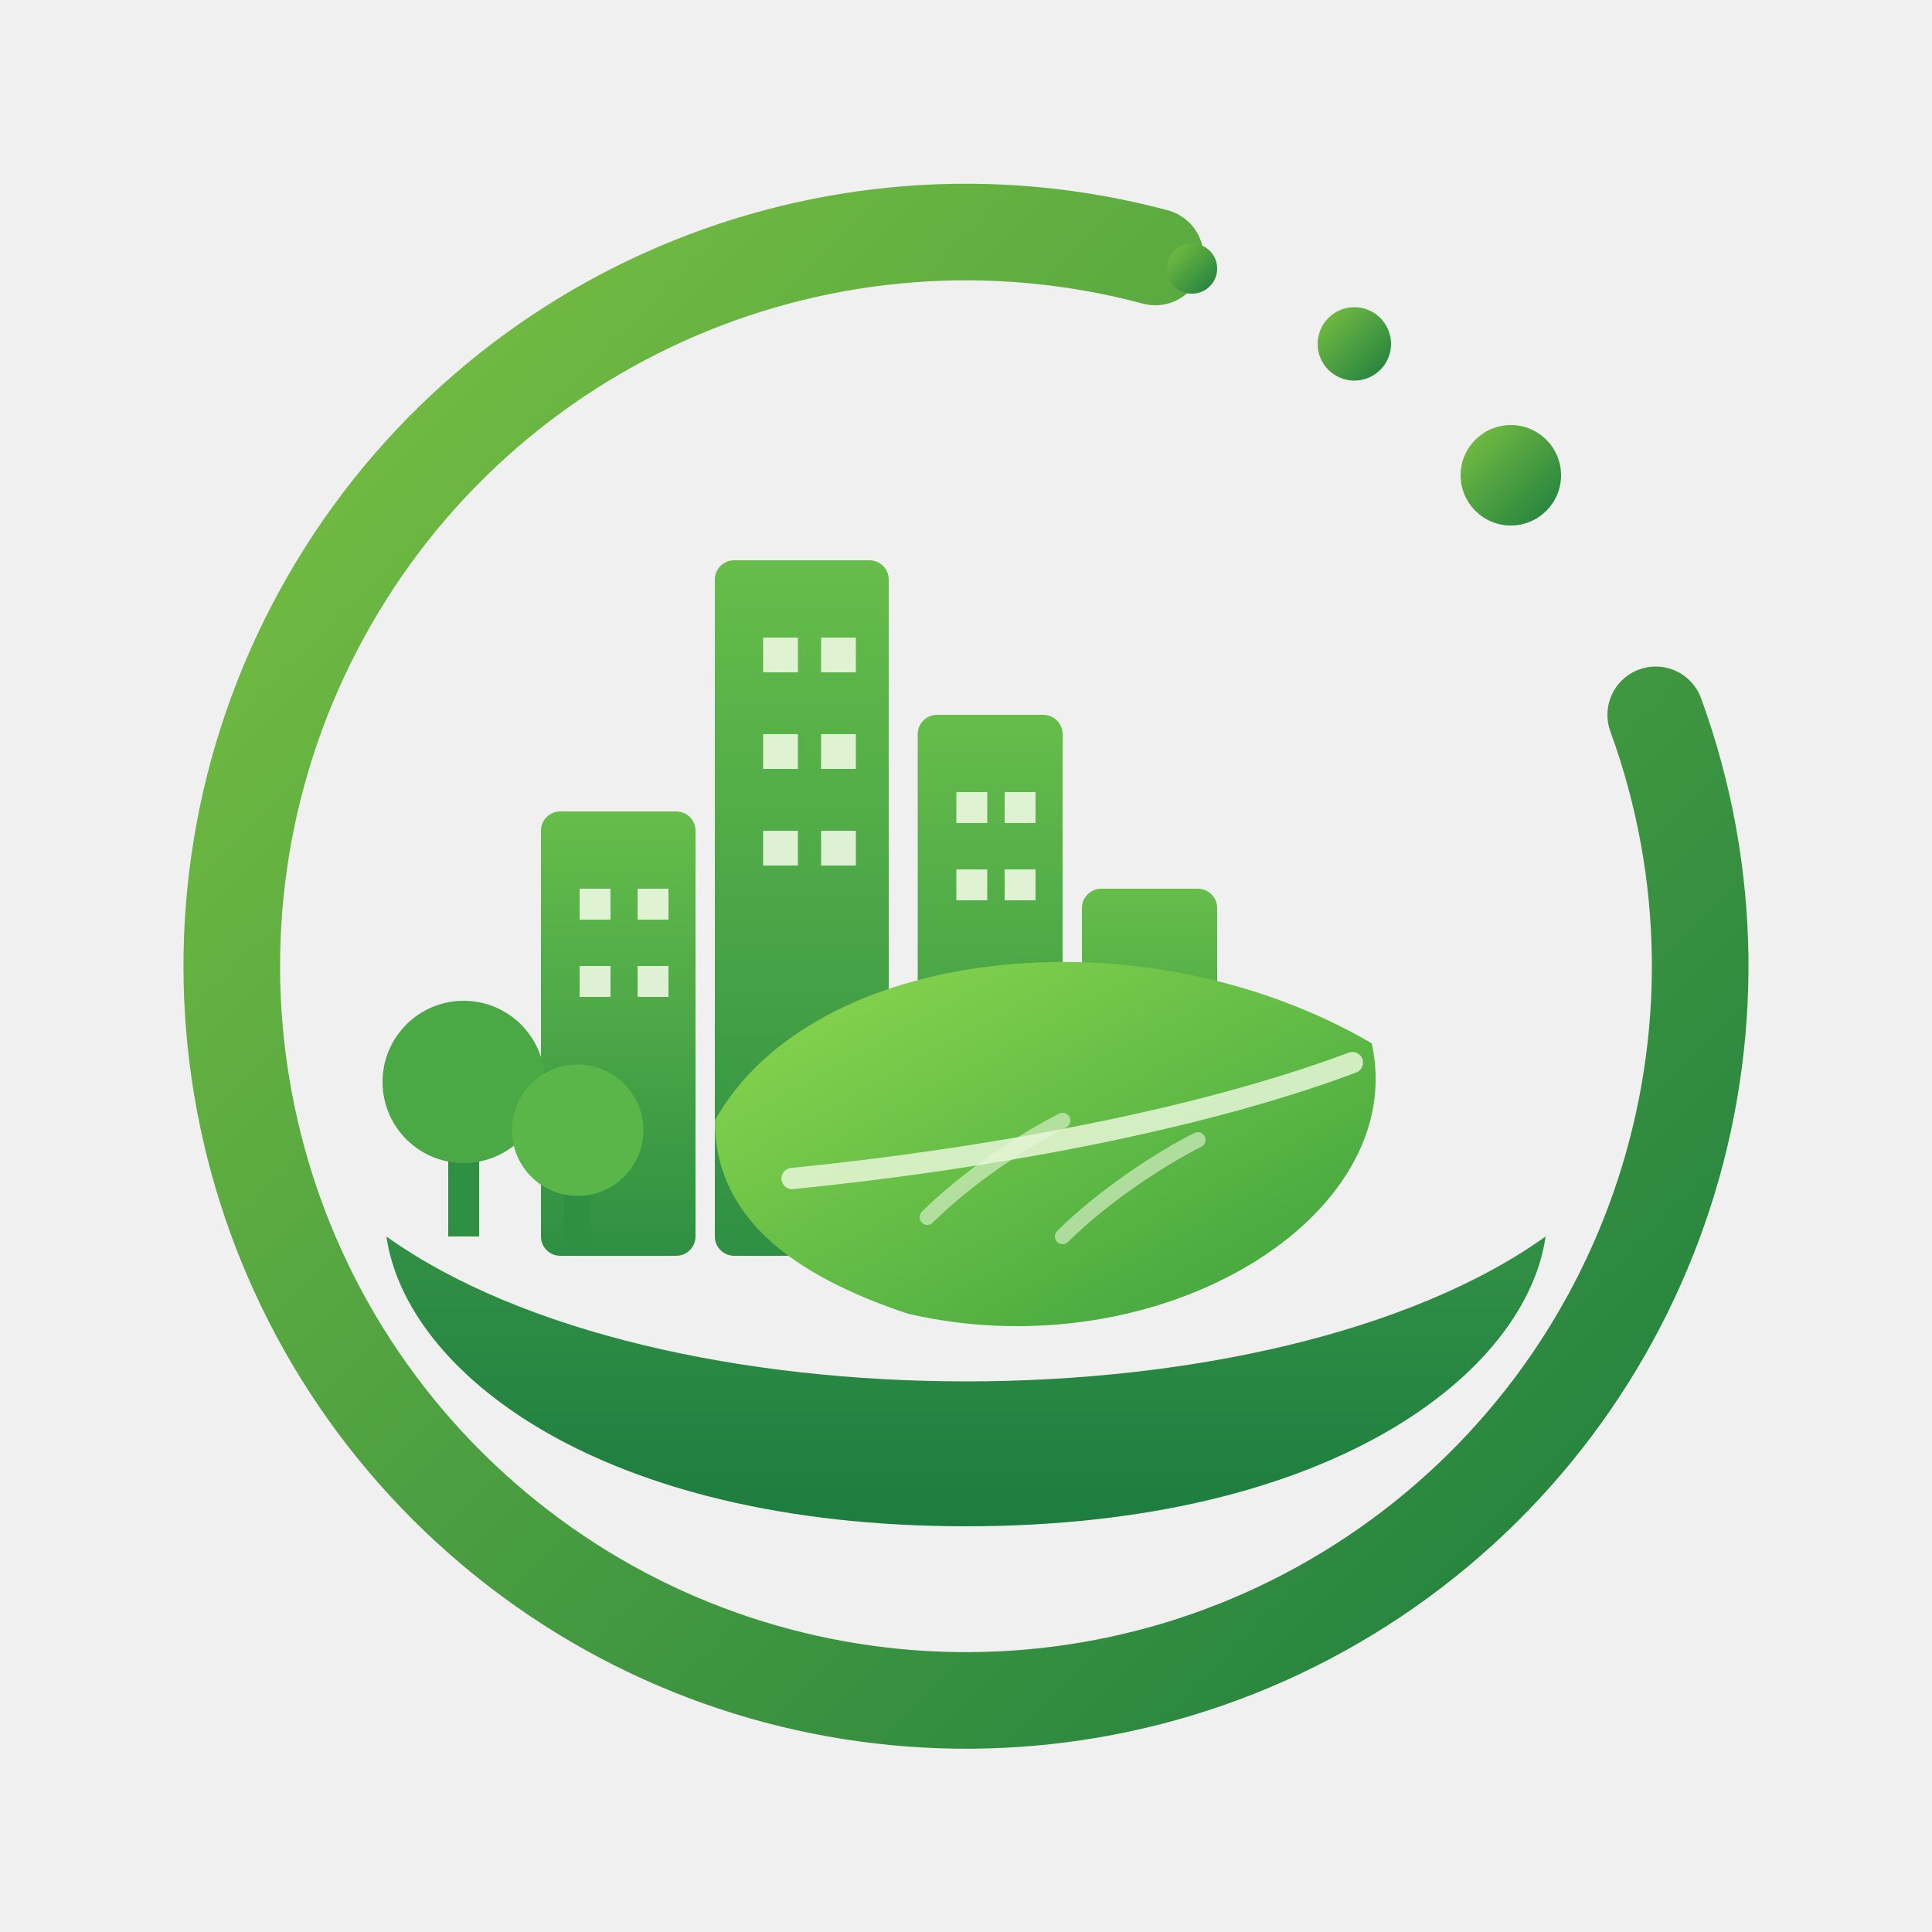
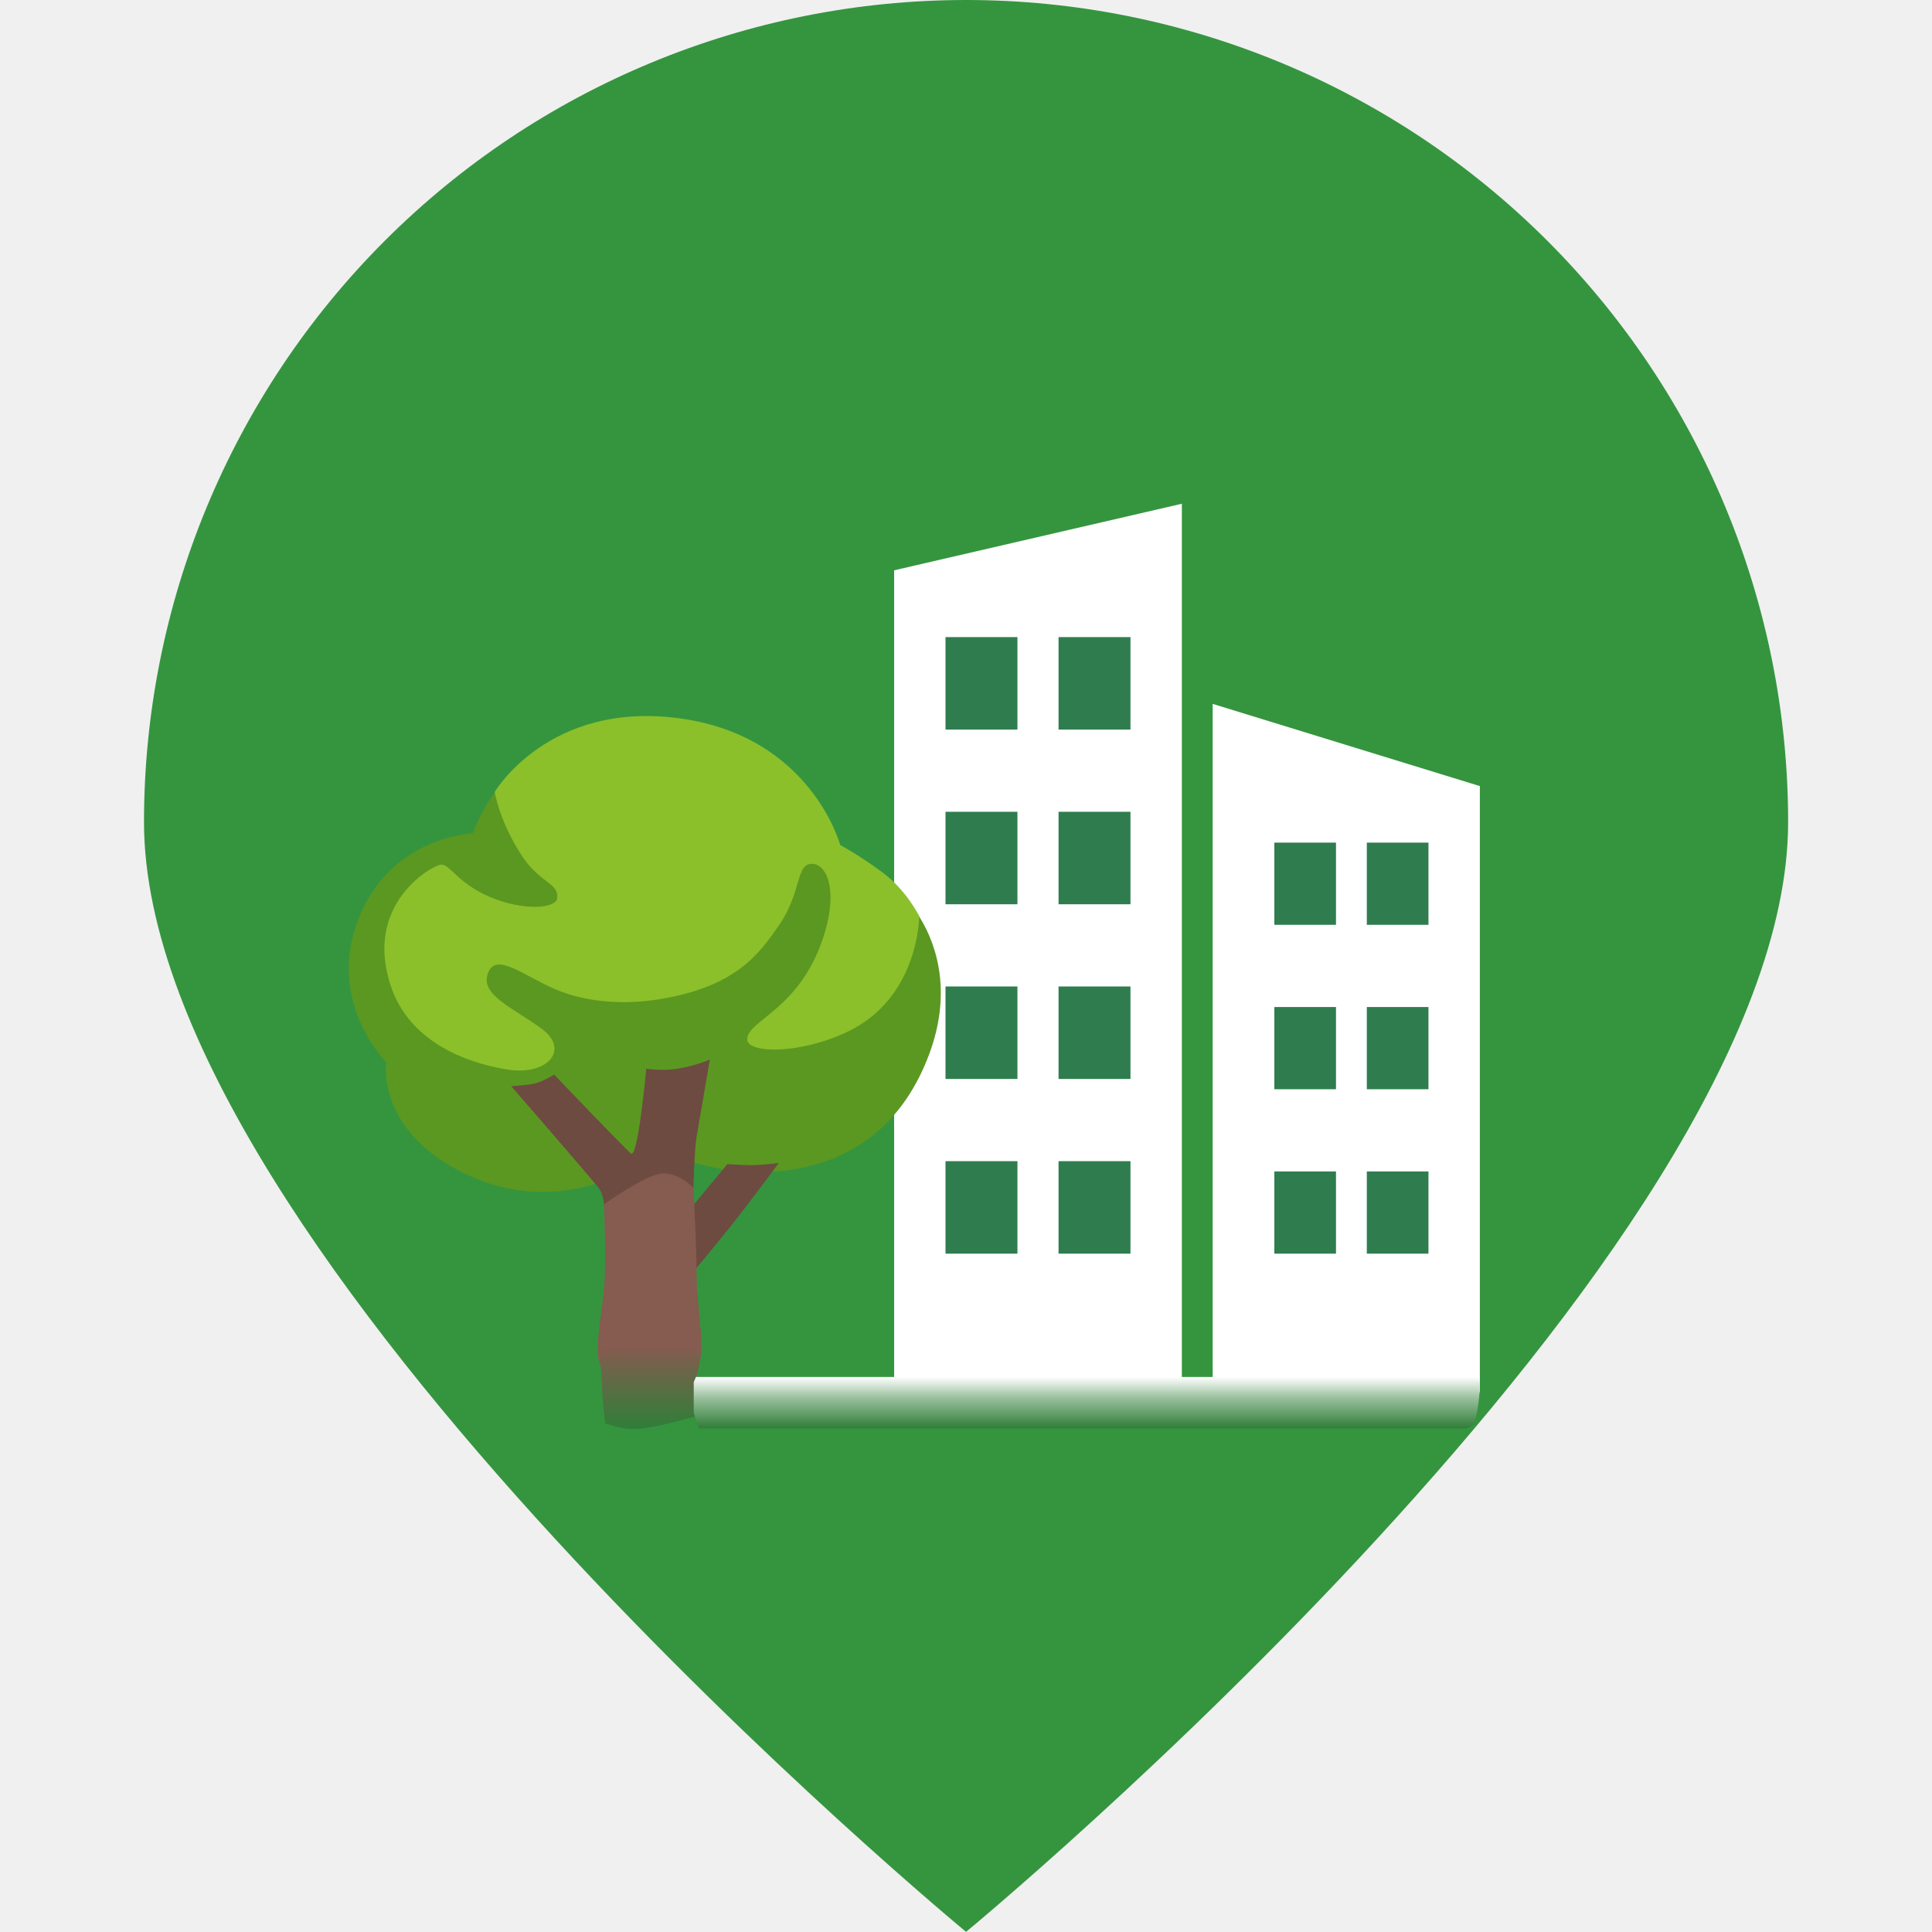
- <svg xmlns="http://www.w3.org/2000/svg" viewBox="0 0 100 100" width="100" height="100" fill="none" role="img" aria-label="GreenAsset">
+ <svg xmlns="http://www.w3.org/2000/svg" viewBox="0 0 64 64" width="64" height="64" fill="none" role="img" aria-label="haber ver +">
  <defs>
-     <linearGradient id="ga-halka" x1="0" y1="0" x2="1" y2="1">
-       <stop offset="0" stop-color="#7cc242" />
-       <stop offset="1" stop-color="#1c7d3f" />
+     <linearGradient id="hv-govde" x1="48.992" y1="131" x2="48.992" y2="139" gradientUnits="userSpaceOnUse">
+       <stop stop-color="#865B50" />
+       <stop offset="1" stop-color="#307E38" />
    </linearGradient>
-     <linearGradient id="ga-bina" x1="0" y1="0" x2="0" y2="1">
-       <stop offset="0" stop-color="#66bd4a" />
-       <stop offset="1" stop-color="#2f8f43" />
-     </linearGradient>
-     <linearGradient id="ga-yaprak" x1="0" y1="0" x2="1" y2="1">
-       <stop offset="0" stop-color="#8ed94f" />
-       <stop offset="1" stop-color="#3aa03d" />
-     </linearGradient>
-     <linearGradient id="ga-zemin" x1="0" y1="0" x2="0" y2="1">
-       <stop offset="0" stop-color="#329045" />
-       <stop offset="1" stop-color="#1c7d3f" />
+     <linearGradient id="hv-zemin" x1="92.442" y1="134" x2="92.442" y2="139" gradientUnits="userSpaceOnUse">
+       <stop stop-color="white" />
+       <stop offset="0.413" stop-color="#98BF9C" />
+       <stop offset="1" stop-color="#307E38" />
    </linearGradient>
  </defs>
-   <path d="M59.8 13.3 A38 38 0 1 0 85.7 37" stroke="url(#ga-halka)" stroke-width="5" stroke-linecap="round" />
-   <circle cx="78.2" cy="24.6" r="2.6" fill="url(#ga-halka)" />
-   <circle cx="70.1" cy="17.8" r="1.9" fill="url(#ga-halka)" />
-   <circle cx="61.7" cy="13.9" r="1.3" fill="url(#ga-halka)" />
-   <path d="M20 64 C34 74 66 74 80 64 C79 71 69 79 50 79 C31 79 21 71 20 64 Z" fill="url(#ga-zemin)" />
-   <g fill="url(#ga-bina)">
-     <rect x="28" y="42" width="8" height="23" rx="1" />
-     <rect x="37" y="29" width="9" height="36" rx="1" />
-     <rect x="47.5" y="37" width="7.5" height="28" rx="1" />
-     <rect x="56" y="46" width="7" height="19" rx="1" />
+   <g transform="translate(4.77 0) scale(0.3404)">
+     <path d="M80 188C80 188 160 122 160 80C160 58.783 151.571 38.434 136.569 23.431C121.566 8.429 101.217 0 80 0C58.783 0 38.434 8.429 23.431 23.431C8.429 38.434 0 58.783 0 80C0 122 80 188 80 188Z" fill="#35953F" />
+     <path d="M101 134.977V49.023L73 55.5L73 134.977C73 135.542 73.432 136 73.966 136H100.034C100.568 136 101 135.542 101 134.977Z" fill="white" />
+     <path d="M130 135.245V76.5L104 68.5V135.245C104 135.798 104.529 136.245 105.182 136.245H128.818C129.471 136.245 130 135.798 130 135.245Z" fill="white" />
+     <g fill="#2F7D4F">
+       <path d="M85 62H78V71H85V62Z" />
+       <path d="M96 62H89V71H96V62Z" />
+       <path d="M85 79H78V88H85V79Z" />
+       <path d="M96 79H89V88H96V79Z" />
+       <path d="M85 96H78V105H85V96Z" />
+       <path d="M96 96H89V105H96V96Z" />
+       <path d="M85 113H78V122H85V113Z" />
+       <path d="M96 113H89V122H96V113Z" />
+       <path d="M116 82H110V90H116V82Z" />
+       <path d="M125 82H119V90H125V82Z" />
+       <path d="M116 98H110V106H116V98Z" />
+       <path d="M125 98H119V106H125V98Z" />
+       <path d="M116 114H110V122H116V114Z" />
+       <path d="M125 114H119V122H125V114Z" />
+     </g>
+     <path d="M32 81.101C32 81.101 33.291 77.222 36.335 74.789C39.379 72.356 67.599 82.779 67.599 82.779C67.599 82.779 72.529 84.538 75.446 89.197C77.406 92.331 78.5 96.964 76.423 102.558C71.472 115.882 58.626 114.341 55.279 113.581C53.707 113.225 49.877 112.211 49.877 112.211C49.877 112.211 41.127 119.436 30.598 113.895C22.581 109.677 23.574 103.371 23.574 103.371C23.574 103.371 18.177 97.973 20.514 90.456C23.33 81.403 32 81.101 32 81.101Z" fill="#5B9821" />
+     <path d="M50.259 97.224C57.564 96.007 59.843 92.889 61.824 89.999C64.008 86.811 63.423 84.139 64.943 84.065C66.462 83.991 67.674 86.732 66.005 91.518C63.647 98.287 58.796 99.28 58.701 101.102C58.626 102.547 63.864 102.648 68.593 100.342C75.44 96.996 75.44 89.16 75.44 89.16C75.44 89.16 74.224 86.647 71.865 84.899C69.506 83.151 67.753 82.237 67.753 82.237C67.753 82.237 64.938 71.666 52.161 69.912C39.384 68.159 34.13 77.068 34.13 77.068C34.13 77.068 34.587 79.958 36.792 83.305C38.55 85.978 40.367 85.892 40.213 87.412C40.112 88.4 36.941 88.703 33.594 87.258C30.544 85.94 29.79 84.139 28.956 84.139C28.122 84.139 21.205 87.991 24.09 96.156C26.374 102.622 33.923 103.833 35.273 104.067C39.23 104.752 41.509 102.165 38.694 100.109C35.878 98.053 32.76 96.836 33.445 94.786C34.184 92.565 36.819 94.881 39.985 96.252C43.114 97.606 46.902 97.787 50.259 97.224Z" fill="#8BC02B" />
+     <path d="M35.735 105.703C35.735 105.703 37.488 105.602 38.21 105.395C38.933 105.188 39.91 104.571 39.91 104.571C39.91 104.571 46.684 111.658 47.385 112.253C48.07 112.832 48.878 104.003 48.878 104.003C48.878 104.003 50.424 104.242 51.869 104.013C53.771 103.711 55.067 103.105 55.067 103.105C55.067 103.105 54.142 108.54 53.781 110.601C53.553 111.924 53.473 115.6 53.473 115.6L48.522 119.723L44.755 117.194C44.755 117.194 44.745 116.2 44.187 115.526C42.455 113.433 35.735 105.703 35.735 105.703ZM53.006 117.821L56.772 113.284C56.772 113.284 58.111 113.385 59.094 113.385C60.071 113.385 61.777 113.178 61.777 113.178C61.777 113.178 58.685 117.353 57.032 119.414C55.38 121.476 53.218 124.058 53.218 124.058L51.157 118.076L53.006 117.821Z" fill="#6D4B41" />
+     <path d="M50.328 114.208C48.788 114.346 44.761 117.199 44.761 117.199C44.761 117.199 44.968 122.044 44.814 124.78C44.66 127.516 43.581 131.984 44.575 133.115C45.435 134.093 52.671 134.279 53.749 133.142C54.833 132.005 53.781 127.309 53.781 124.265C53.781 121.221 53.473 115.6 53.473 115.6C53.473 115.6 52.081 114.054 50.328 114.208Z" fill="#865B50" />
+     <path d="M48.033 139.064C49.574 139.008 53.602 137.851 53.602 137.851C53.602 137.851 53.395 135.887 53.549 134.777C53.703 133.667 54.5 132.5 53.788 131.397C52.927 131 45.689 130.925 44.611 131.386C44.2 132.069 44.579 133.751 44.579 134.986C44.579 136.221 44.887 138.5 44.887 138.5C44.887 138.5 46.279 139.127 48.033 139.064Z" fill="url(#hv-govde)" />
+     <path d="M53.715 134H130V134.528C130 135.837 129.829 137.141 129.49 138.405L129.465 138.5C129.246 138.813 128.889 139 128.507 139H54L53.5 137.5V136.5V135.5V134.5L53.715 134Z" fill="url(#hv-zemin)" />
  </g>
-   <g fill="#eaf7dd" fill-opacity="0.92">
-     <rect x="30" y="46" width="1.6" height="1.6" />
-     <rect x="33" y="46" width="1.6" height="1.6" />
-     <rect x="30" y="50" width="1.6" height="1.6" />
-     <rect x="33" y="50" width="1.6" height="1.6" />
-     <rect x="39.5" y="33" width="1.8" height="1.8" />
-     <rect x="42.5" y="33" width="1.8" height="1.8" />
-     <rect x="39.5" y="38" width="1.8" height="1.8" />
-     <rect x="42.5" y="38" width="1.8" height="1.8" />
-     <rect x="39.5" y="43" width="1.8" height="1.8" />
-     <rect x="42.5" y="43" width="1.8" height="1.8" />
-     <rect x="49.5" y="41" width="1.6" height="1.6" />
-     <rect x="52" y="41" width="1.6" height="1.6" />
-     <rect x="49.5" y="45" width="1.6" height="1.6" />
-     <rect x="52" y="45" width="1.6" height="1.6" />
-   </g>
-   <g>
-     <rect x="23.2" y="58" width="1.6" height="6" fill="#2f8f43" />
-     <circle cx="24" cy="56" r="4.2" fill="#4aa845" />
-     <rect x="29.2" y="60" width="1.4" height="5" fill="#2f8f43" />
-     <circle cx="29.9" cy="58.5" r="3.4" fill="#5bb64a" />
-   </g>
-   <path d="M37 58 C42 49 59 47 71 54 C73 63 60 71 47 68 C41 66 37 63 37 58 Z" fill="url(#ga-yaprak)" />
-   <path d="M41 61 C51 60 62 58 70 55" stroke="#e7f7d8" stroke-width="1.1" stroke-linecap="round" opacity="0.85" />
-   <path d="M48 63 C50 61 53 59 55 58 M55 64 C57 62 60 60 62 59" stroke="#e7f7d8" stroke-width="0.8" stroke-linecap="round" opacity="0.6" />
</svg>
